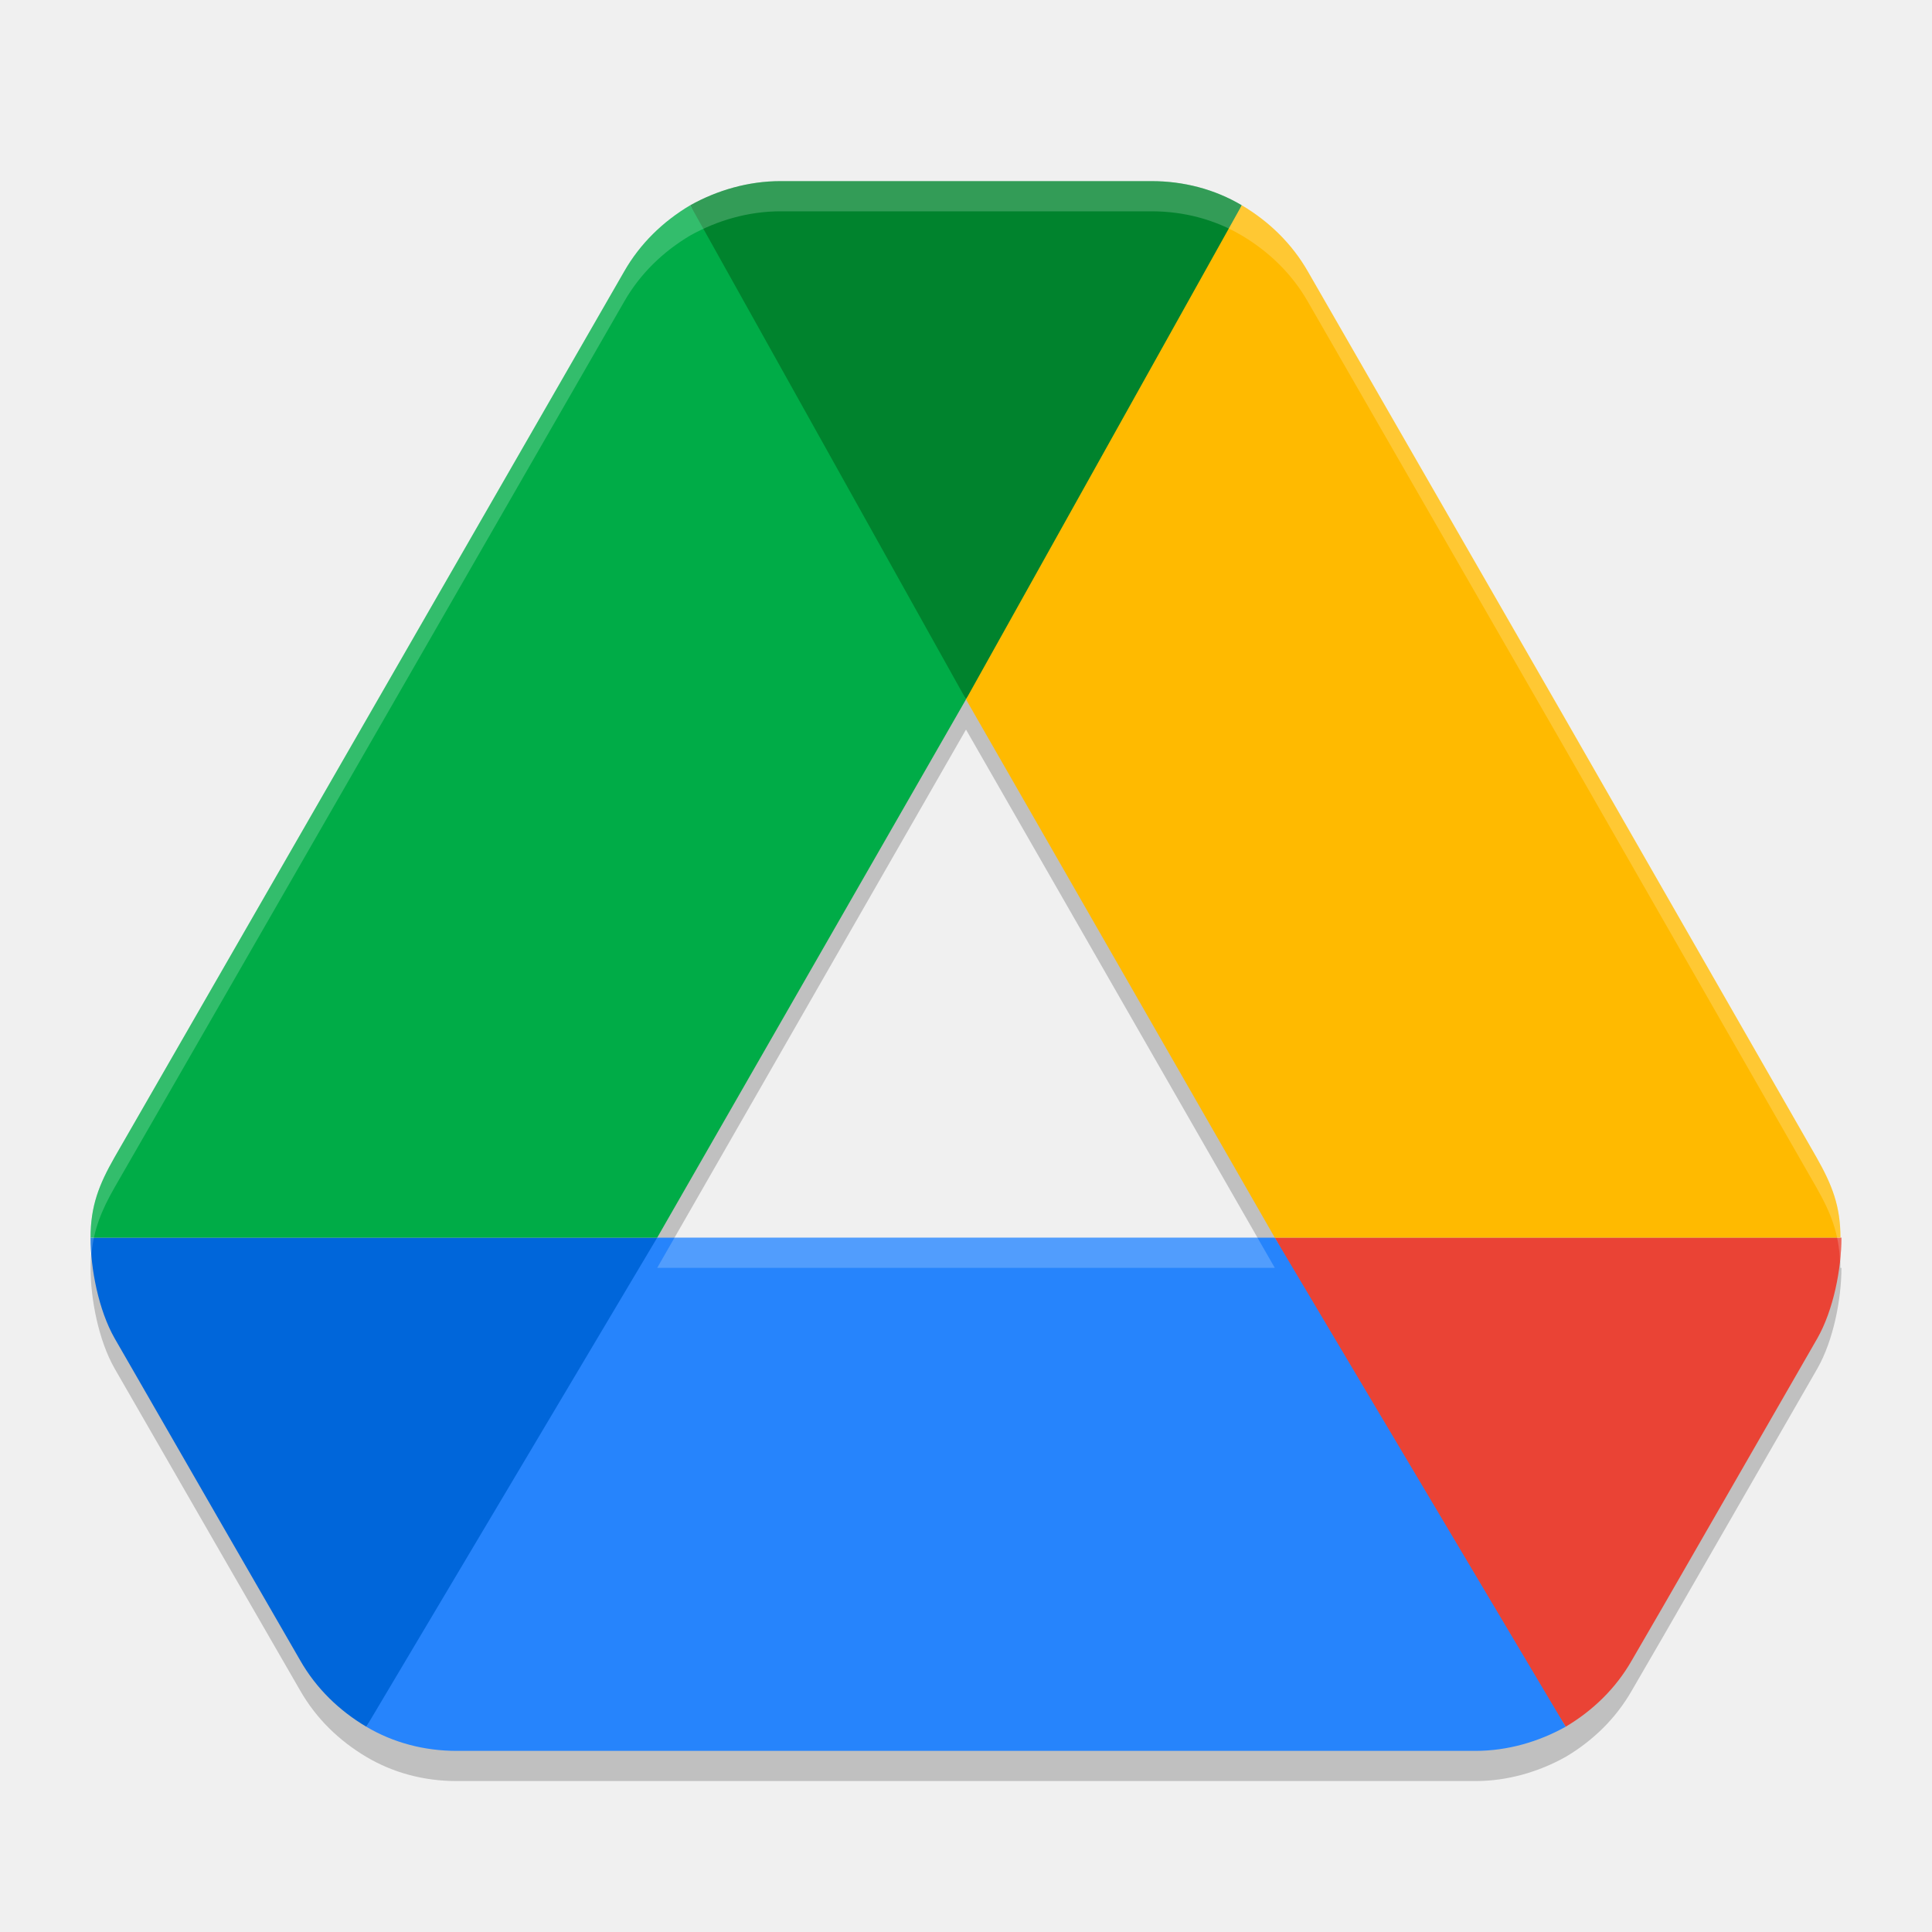
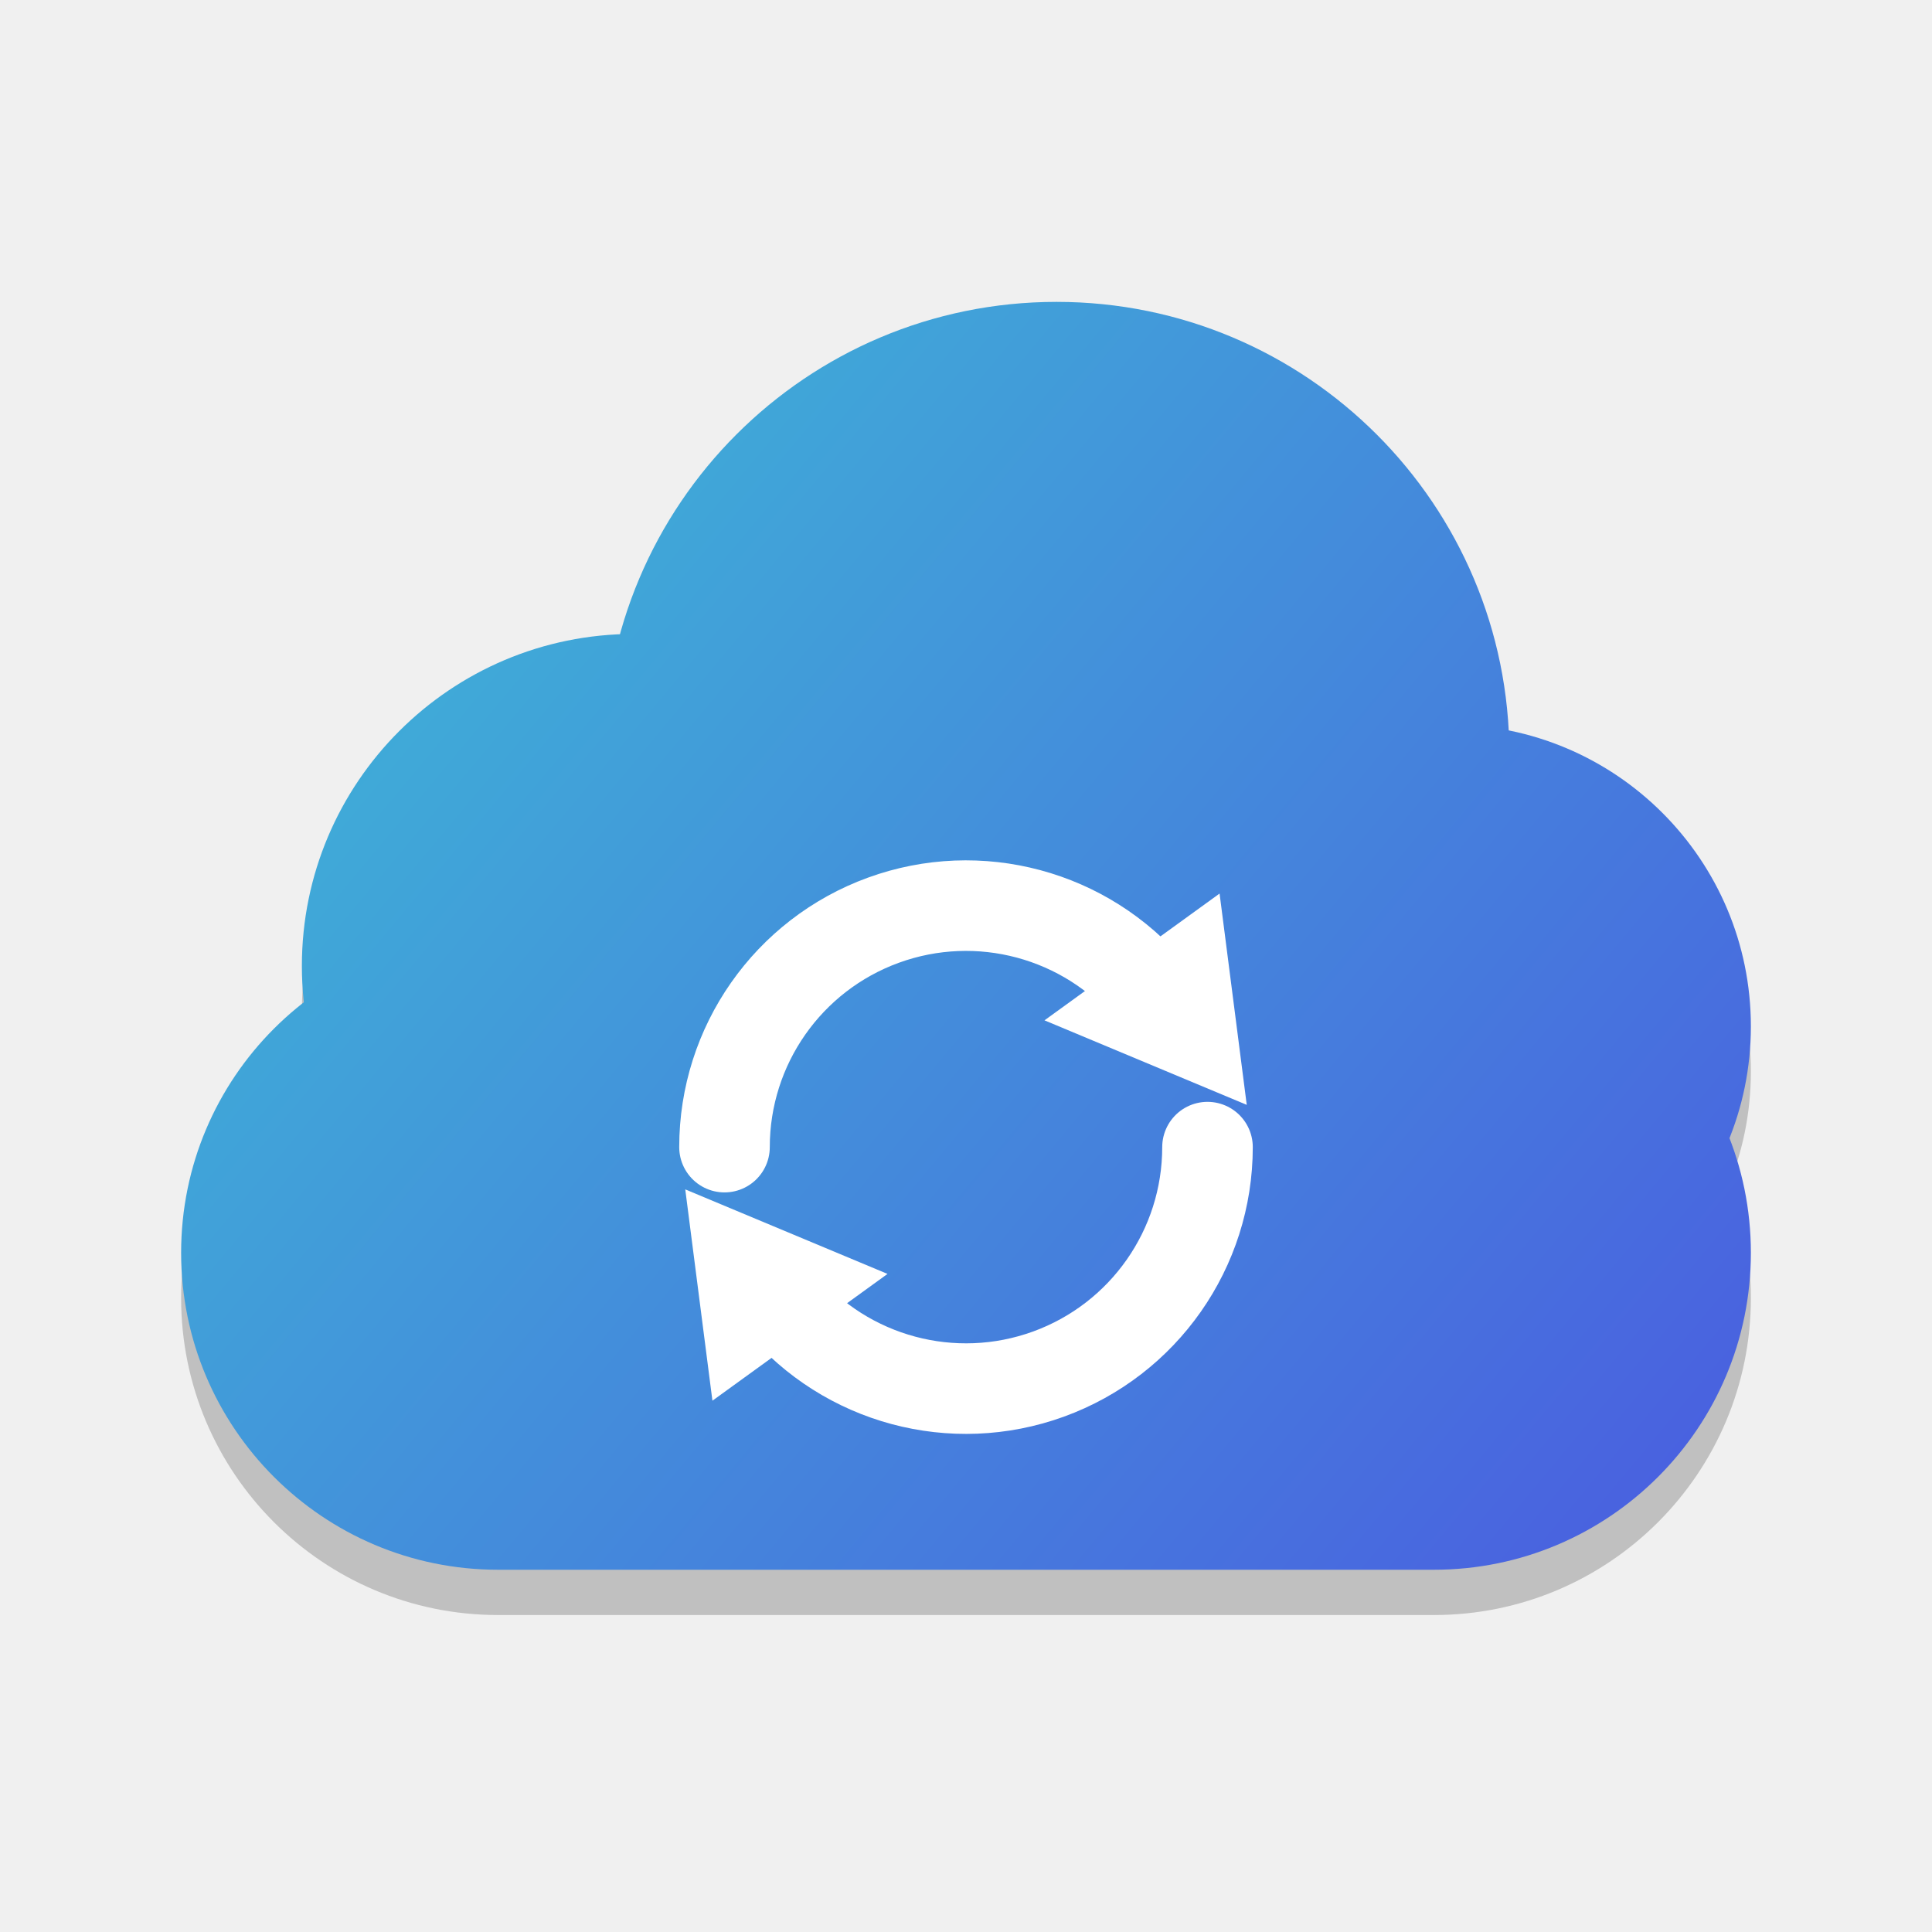
- <svg xmlns="http://www.w3.org/2000/svg" width="64" height="64" version="1.1">
-   <path style="opacity:0.2" d="m 25.855,7 c -1.063,0 -2.093,0.301 -2.99,0.801 C 21.968,8.334 21.203,9.067 20.672,10 l -16.875,29.334 C 3.275,40.247 3.001,40.947 3,42 c 0,1.033 0.265,2.401 0.797,3.334 L 7.385,51.566 9.943,56 C 10.475,56.933 11.238,57.666 12.135,58.199 13.032,58.733 14.062,59 15.125,59 h 33.75 c 1.063,0 2.093,-0.301 2.99,-0.801 C 52.762,57.666 53.525,56.933 54.057,56 l 1.064,-1.834 5.082,-8.832 C 60.735,44.401 61,43.033 61,42 h -0.033 c 0,-1.033 -0.265,-1.733 -0.797,-2.666 L 51.766,24.666 43.328,10 C 42.797,9.067 42.032,8.334 41.135,7.801 40.238,7.267 39.208,7 38.145,7 Z M 32,24.168 42.23,42 H 21.77 Z" />
-   <path style="fill:#00832d" d="m 32,23.167 c 3.592,-4.959 7.007,-10.525 9.135,-16.367 -0.897,-0.533 -1.927,-0.8 -2.99,-0.8 H 25.855 c -1.063,0 -2.093,0.3 -2.99,0.8 C 25.243,12.264 28.288,18.053 32,23.167 Z" />
-   <path style="fill:#0066da" d="m 7.385,50.567 2.558,4.433 C 10.474,55.933 11.238,56.667 12.135,57.2 15.552,52.31 20.266,47.525 21.77,41 H 3 c 0,1.033 0.266,2.4 0.797,3.333 z" />
-   <path style="fill:#00ac47" d="M 32,23.167 22.865,6.8 c -0.897,0.533 -1.661,1.267 -2.192,2.2 L 3.797,38.333 C 3.276,39.247 3.001,39.947 3,41 H 21.77 Z" />
-   <path style="fill:#ea4335" d="m 51.865,57.2 c 0.897,-0.533 1.661,-1.267 2.192,-2.2 l 1.063,-1.833 5.082,-8.833 C 60.734,43.4 61,42.033 61,41 H 42.228 l 4.388,8 z" />
-   <path style="fill:#2684fc" d="M 42.23,41 H 21.77 l -9.635,16.2 c 0.897,0.533 1.927,0.8 2.99,0.8 h 33.75 c 1.063,0 2.093,-0.3 2.99,-0.8 z" />
-   <path style="fill:#ffba00" d="M 51.765,23.667 43.328,9 C 42.796,8.067 42.032,7.333 41.135,6.8 L 32,23.167 42.23,41 h 18.737 c 0,-1.033 -0.266,-1.733 -0.797,-2.667 z" />
-   <path style="fill:#ffffff;opacity:0.2" d="M 25.855 6 C 24.792 6 23.762 6.301 22.865 6.801 C 21.968 7.334 21.203 8.067 20.672 9 L 3.797 38.334 C 3.275 39.247 3.001 39.947 3 41 C 3 41.169 3.017 41.356 3.031 41.539 C 3.104 40.734 3.357 40.104 3.797 39.334 L 20.672 10 C 21.203 9.067 21.968 8.334 22.865 7.801 C 23.762 7.301 24.792 7 25.855 7 L 38.145 7 C 39.208 7 40.238 7.267 41.135 7.801 C 42.032 8.334 42.797 9.067 43.328 10 L 51.766 24.666 L 60.17 39.334 C 60.664 40.201 60.918 40.877 60.953 41.795 C 60.984 41.518 61 41.249 61 41 L 60.967 41 C 60.967 39.967 60.701 39.267 60.17 38.334 L 51.766 23.666 L 43.328 9 C 42.797 8.067 42.032 7.334 41.135 6.801 C 40.238 6.267 39.208 6 38.145 6 L 25.855 6 z M 22.344 41 L 21.77 42 L 42.23 42 L 41.656 41 L 22.344 41 z" />
+ <svg xmlns="http://www.w3.org/2000/svg" width="64" height="64" viewBox="0 0 64 64" version="1.1">
+   <defs>
+     <linearGradient id="cloud" x1="8" y1="12" x2="56" y2="52" gradientUnits="userSpaceOnUse">
+       <stop offset="0" stop-color="#3dbbd6" />
+       <stop offset="1" stop-color="#4a5ee0" />
+     </linearGradient>
+     <g id="shape">
+       <circle cx="21" cy="32" r="11" />
+       <circle cx="35" cy="25" r="15" />
+       <circle cx="48" cy="34" r="10" />
+       <rect x="6" y="31" width="52" height="21" rx="10.5" />
+     </g>
+     <g id="arrow">
+       <path d="M 24 38 A 8 8 0 0 1 38.13 32.86" fill="none" stroke="#fff" stroke-width="3" stroke-linecap="round" />
+       <path d="M 41.3 36.6 L 40.4 29.6 L 34.6 33.8 Z" fill="#fff" />
+     </g>
+   </defs>
+   <use href="#shape" fill="#000" opacity="0.2" transform="translate(0 1.5)" />
+   <use href="#shape" fill="url(#cloud)" />
+   <use href="#arrow" />
+   <use href="#arrow" transform="rotate(180 32 38)" />
</svg>
